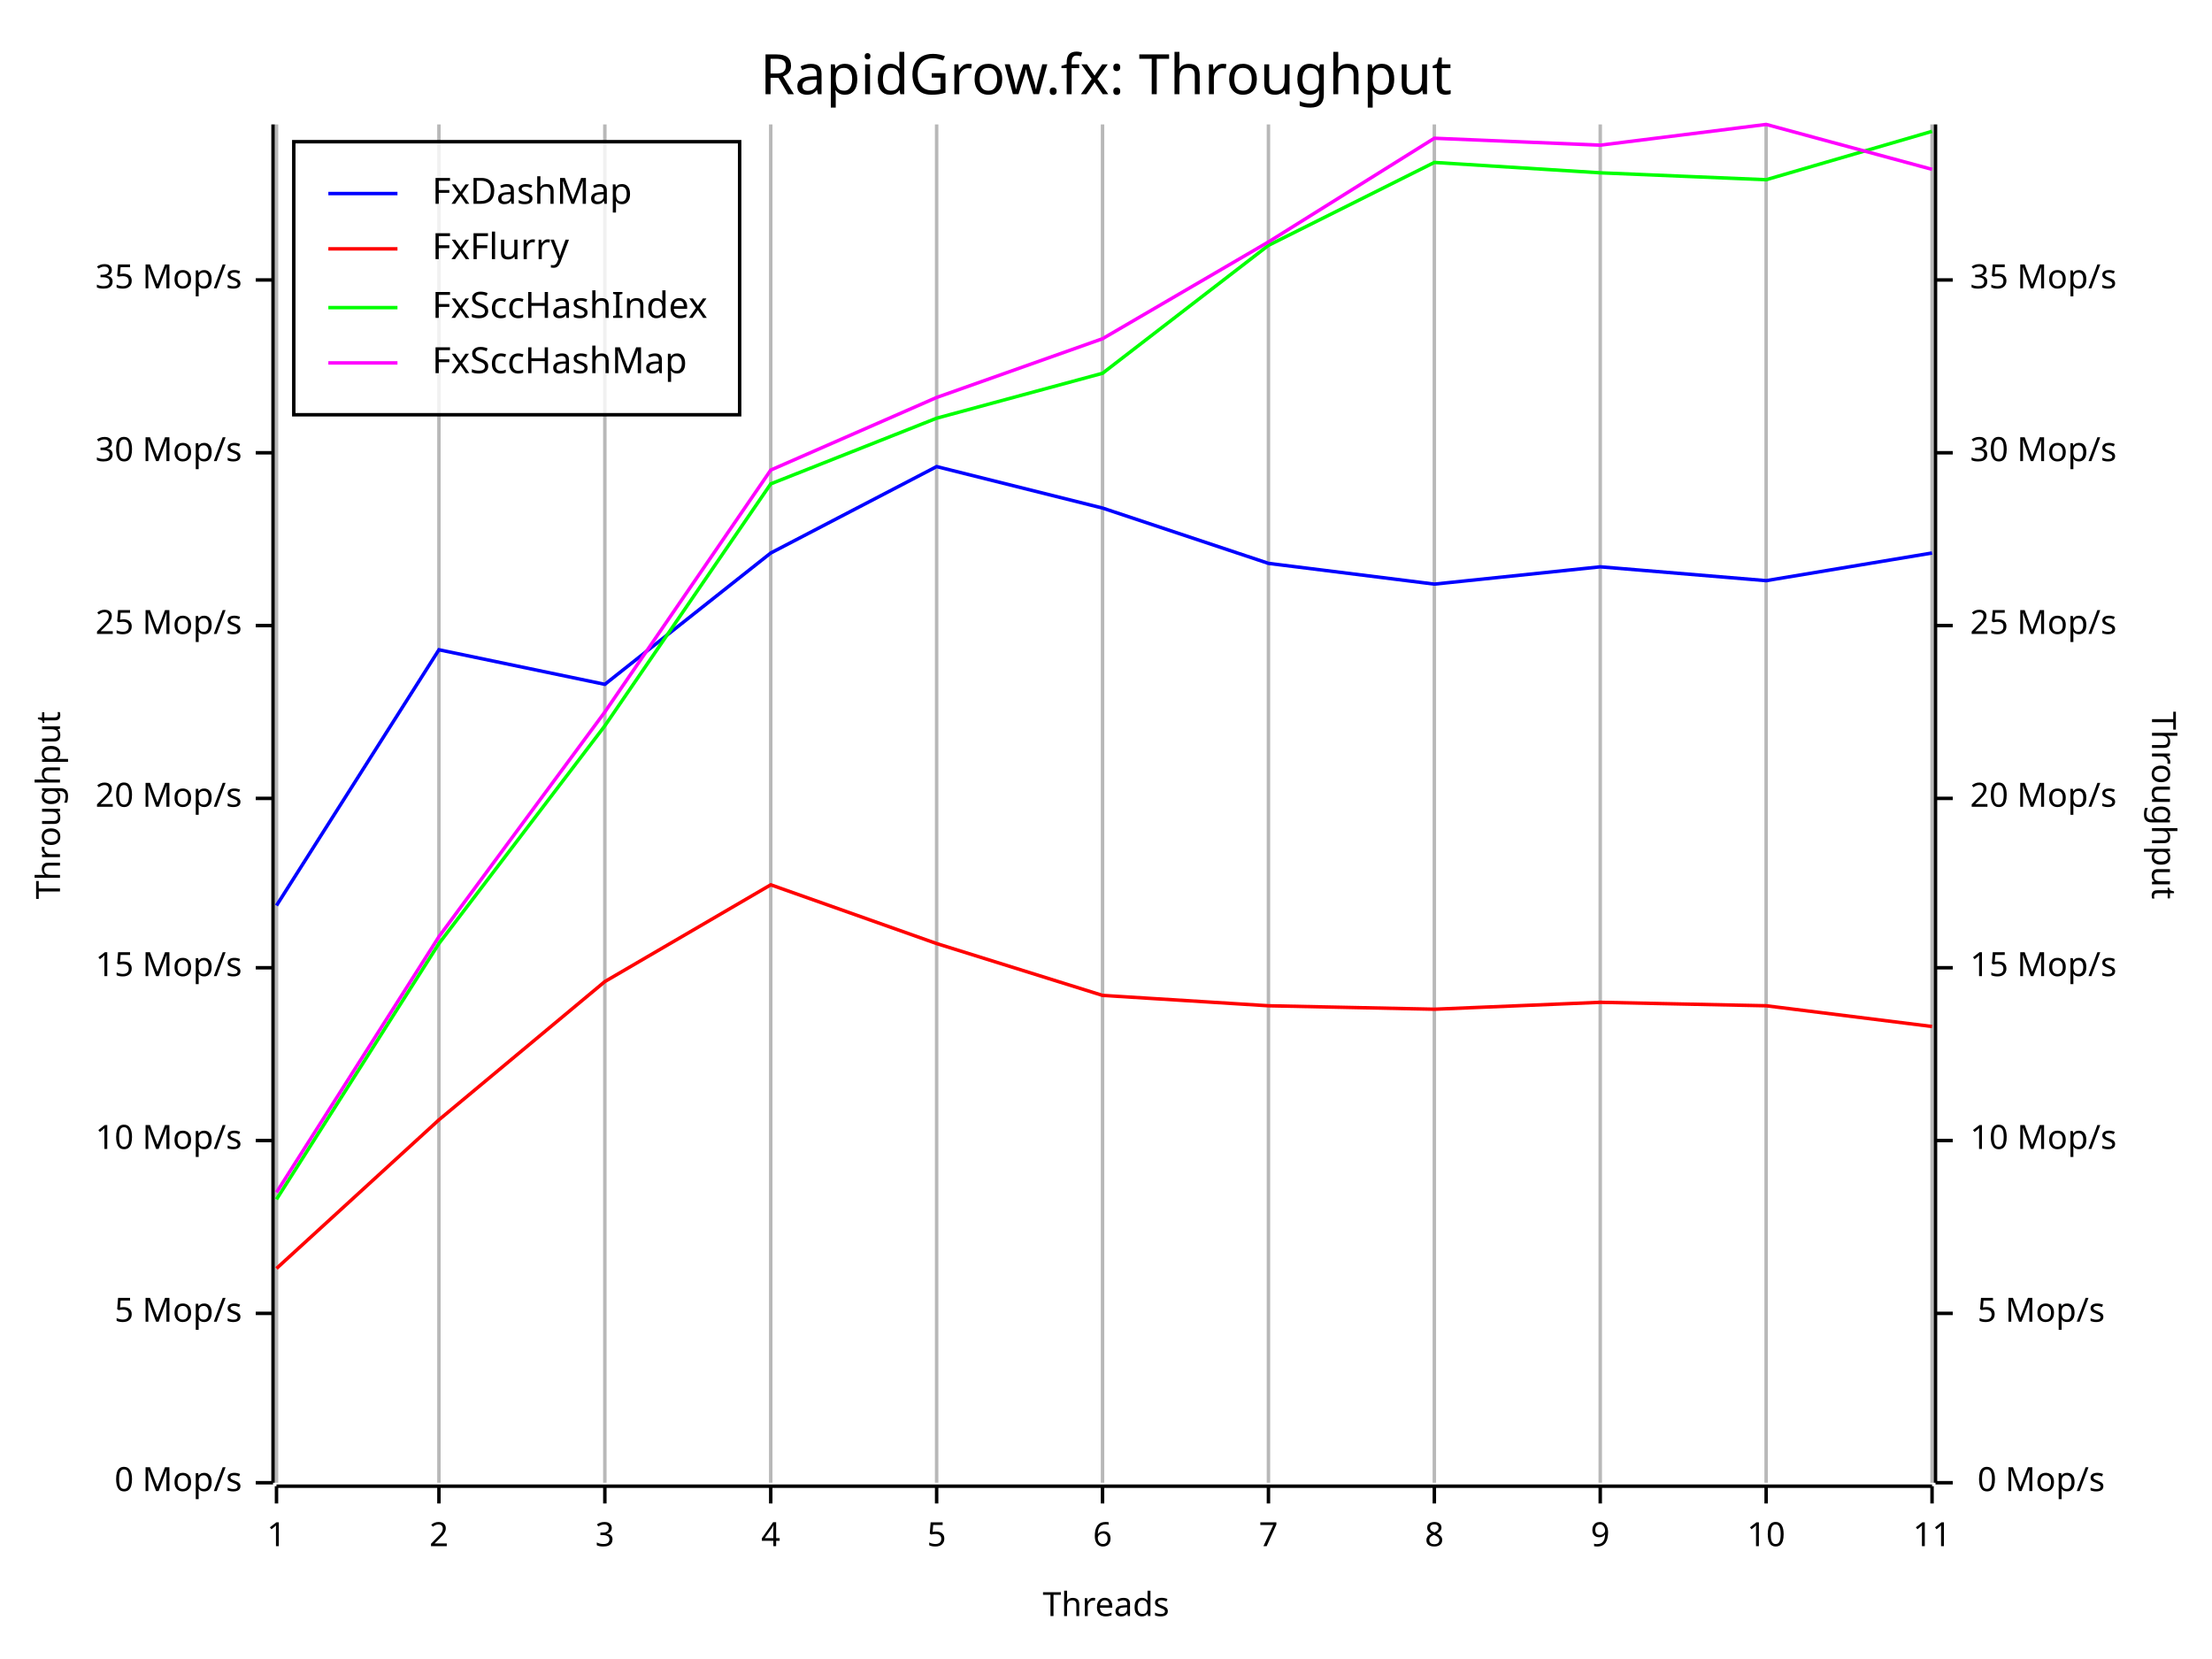
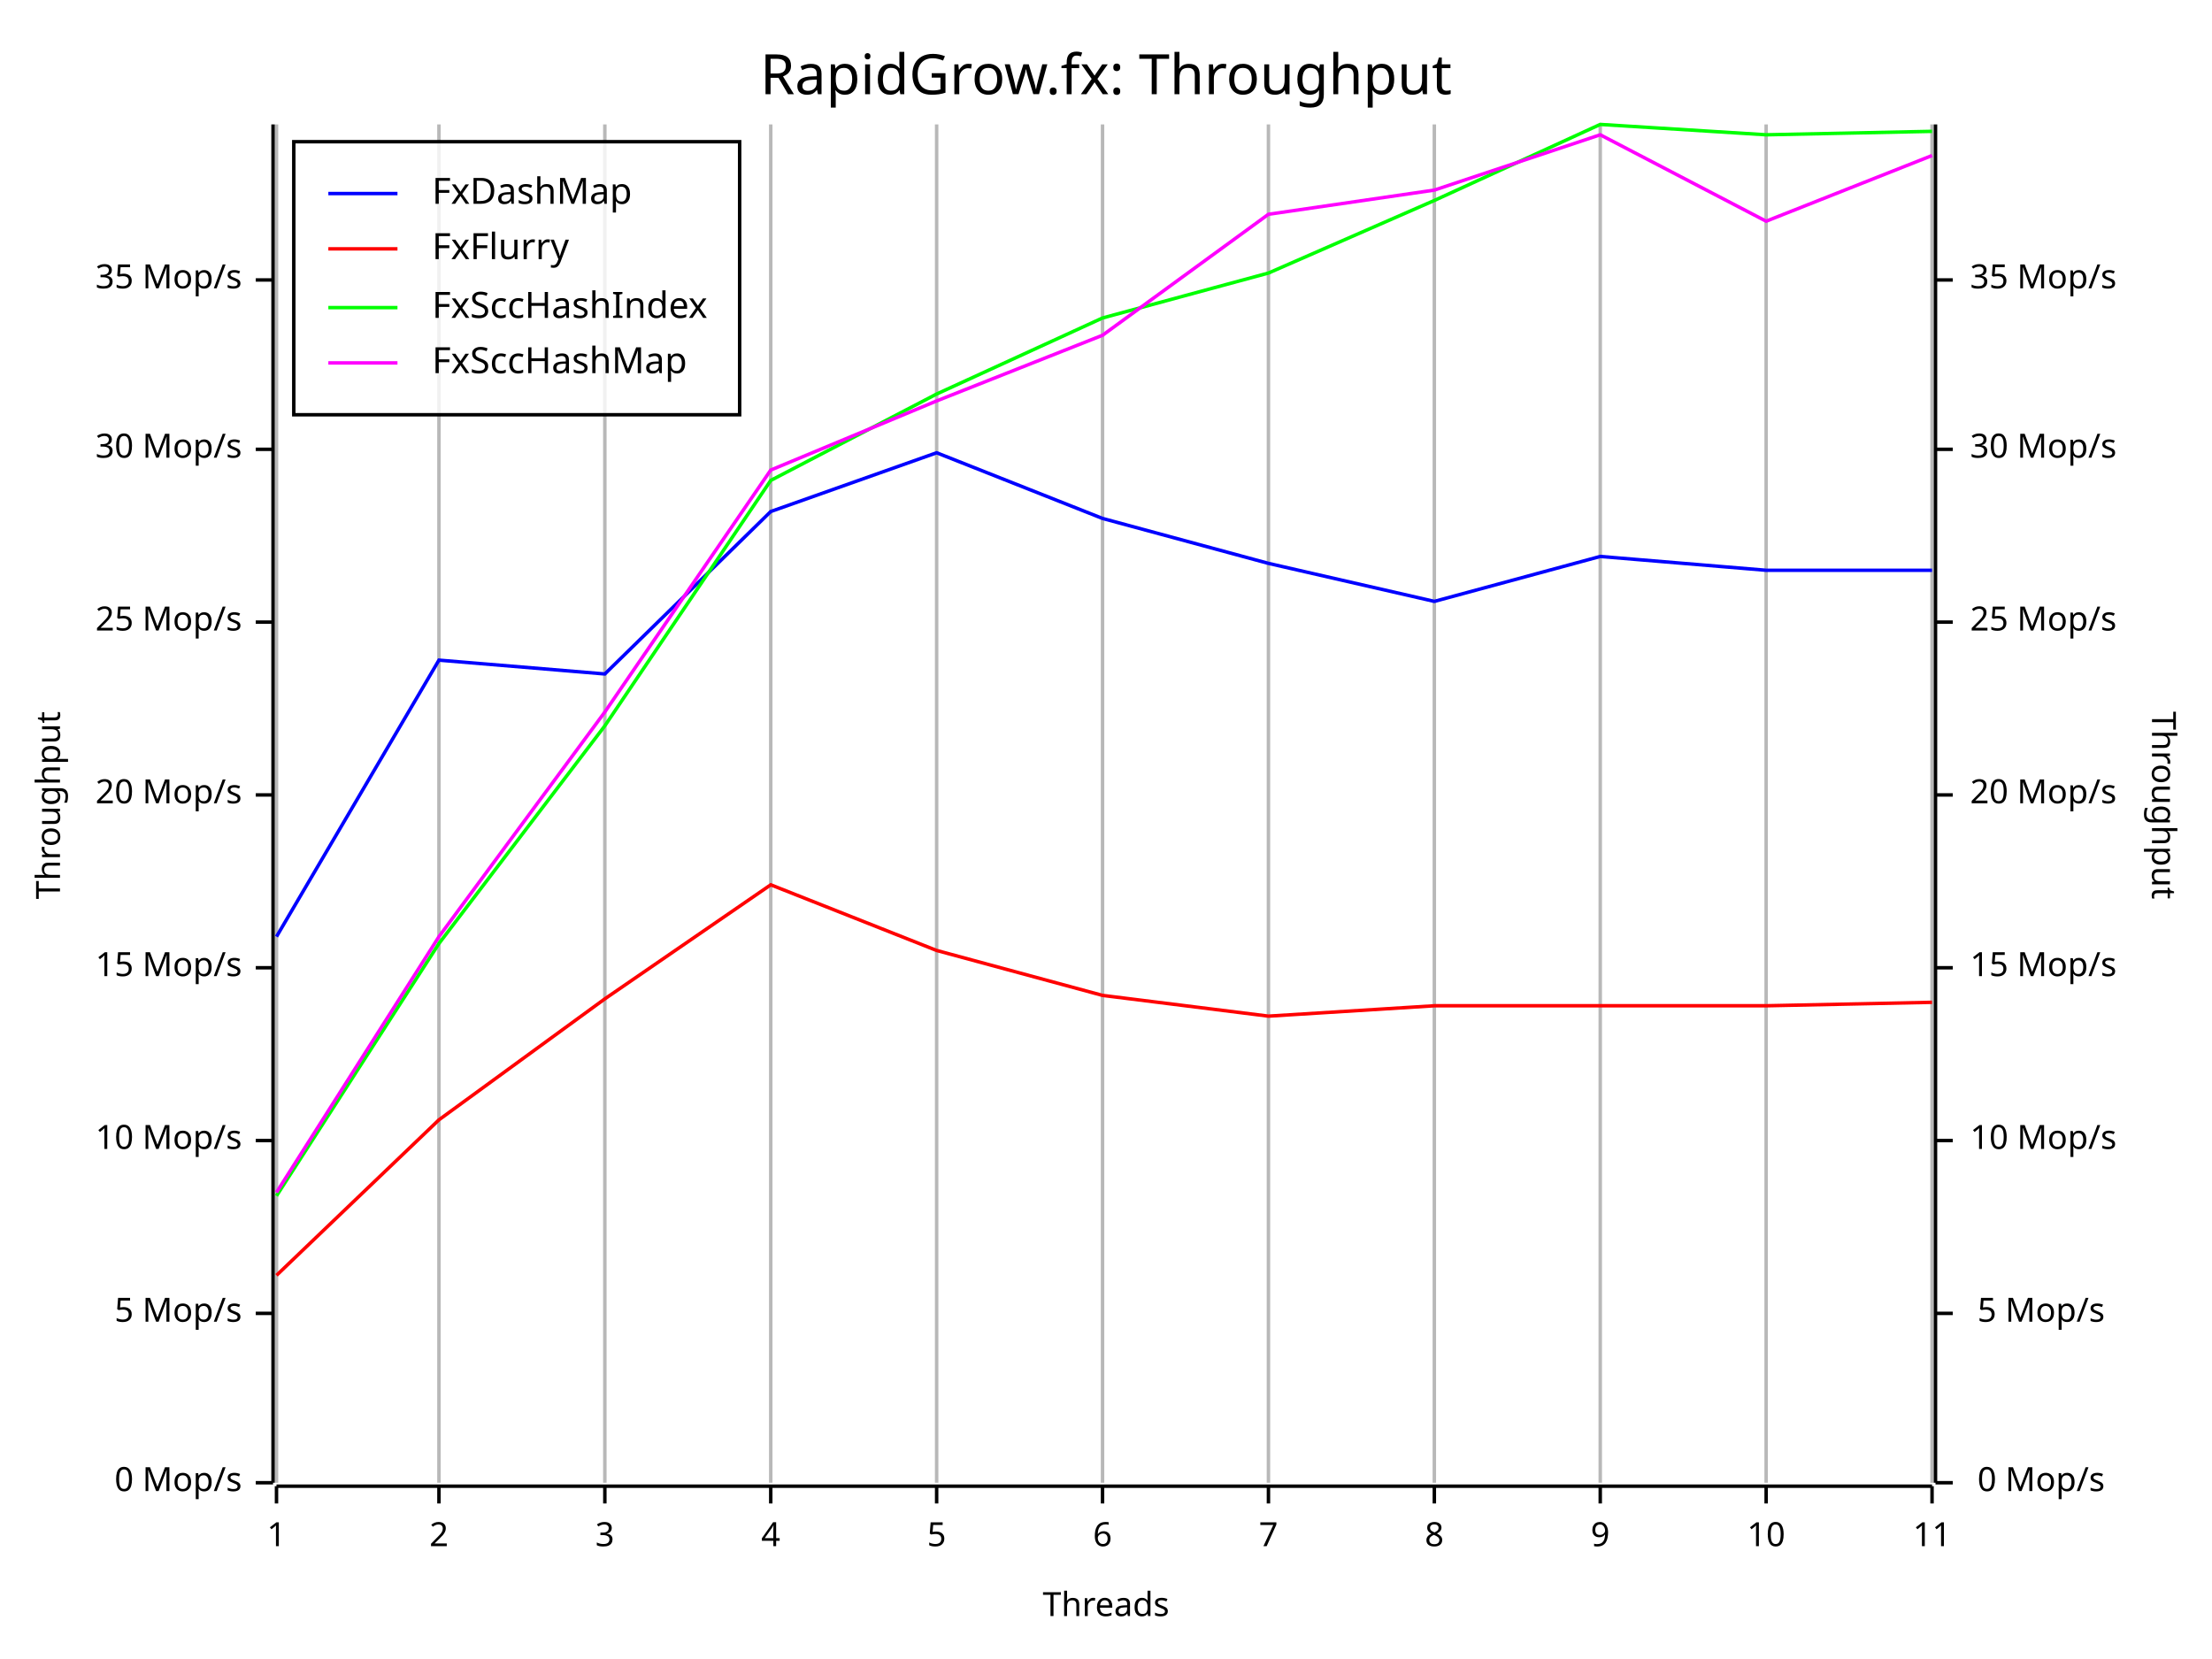
<svg xmlns="http://www.w3.org/2000/svg" width="640" height="480" viewBox="0 0 640 480">
  <rect x="0" y="0" width="640" height="480" opacity="1" fill="#FFFFFF" stroke="none" />
  <text x="320" y="15" dy="0.76em" text-anchor="middle" font-family="Fira Code" font-size="16.129" opacity="1" fill="#000000">
RapidGrow.fx: Throughput
</text>
  <line opacity="0.1" stroke="#000000" stroke-width="1" x1="80" y1="429" x2="80" y2="36" />
  <line opacity="0.1" stroke="#000000" stroke-width="1" x1="127" y1="429" x2="127" y2="36" />
  <line opacity="0.1" stroke="#000000" stroke-width="1" x1="175" y1="429" x2="175" y2="36" />
  <line opacity="0.1" stroke="#000000" stroke-width="1" x1="223" y1="429" x2="223" y2="36" />
  <line opacity="0.1" stroke="#000000" stroke-width="1" x1="271" y1="429" x2="271" y2="36" />
  <line opacity="0.1" stroke="#000000" stroke-width="1" x1="319" y1="429" x2="319" y2="36" />
  <line opacity="0.1" stroke="#000000" stroke-width="1" x1="367" y1="429" x2="367" y2="36" />
  <line opacity="0.1" stroke="#000000" stroke-width="1" x1="415" y1="429" x2="415" y2="36" />
  <line opacity="0.1" stroke="#000000" stroke-width="1" x1="463" y1="429" x2="463" y2="36" />
  <line opacity="0.1" stroke="#000000" stroke-width="1" x1="511" y1="429" x2="511" y2="36" />
  <line opacity="0.1" stroke="#000000" stroke-width="1" x1="559" y1="429" x2="559" y2="36" />
  <text x="10" y="233" dy="0.76em" text-anchor="middle" font-family="sans-serif" font-size="9.677" opacity="1" fill="#000000" transform="rotate(270, 10, 233)">
Throughput
</text>
  <text x="320" y="470" dy="-0.5ex" text-anchor="middle" font-family="sans-serif" font-size="9.677" opacity="1" fill="#000000">
Threads
</text>
  <text x="630" y="233" dy="0.76em" text-anchor="middle" font-family="sans-serif" font-size="9.677" opacity="1" fill="#000000" transform="rotate(90, 630, 233)">
Throughput
</text>
  <line opacity="0.2" stroke="#000000" stroke-width="1" x1="80" y1="429" x2="80" y2="36" />
  <line opacity="0.2" stroke="#000000" stroke-width="1" x1="127" y1="429" x2="127" y2="36" />
  <line opacity="0.2" stroke="#000000" stroke-width="1" x1="175" y1="429" x2="175" y2="36" />
  <line opacity="0.2" stroke="#000000" stroke-width="1" x1="223" y1="429" x2="223" y2="36" />
  <line opacity="0.2" stroke="#000000" stroke-width="1" x1="271" y1="429" x2="271" y2="36" />
  <line opacity="0.2" stroke="#000000" stroke-width="1" x1="319" y1="429" x2="319" y2="36" />
  <line opacity="0.2" stroke="#000000" stroke-width="1" x1="367" y1="429" x2="367" y2="36" />
  <line opacity="0.2" stroke="#000000" stroke-width="1" x1="415" y1="429" x2="415" y2="36" />
  <line opacity="0.2" stroke="#000000" stroke-width="1" x1="463" y1="429" x2="463" y2="36" />
  <line opacity="0.2" stroke="#000000" stroke-width="1" x1="511" y1="429" x2="511" y2="36" />
  <line opacity="0.2" stroke="#000000" stroke-width="1" x1="559" y1="429" x2="559" y2="36" />
  <polyline fill="none" opacity="1" stroke="#000000" stroke-width="1" points="79,36 79,429 " />
  <text x="70" y="429" dy="0.5ex" text-anchor="end" font-family="sans-serif" font-size="9.677" opacity="1" fill="#000000">
0 Mop/s
</text>
  <polyline fill="none" opacity="1" stroke="#000000" stroke-width="1" points="74,429 79,429 " />
  <text x="70" y="380" dy="0.5ex" text-anchor="end" font-family="sans-serif" font-size="9.677" opacity="1" fill="#000000">
5 Mop/s
</text>
  <polyline fill="none" opacity="1" stroke="#000000" stroke-width="1" points="74,380 79,380 " />
  <text x="70" y="330" dy="0.5ex" text-anchor="end" font-family="sans-serif" font-size="9.677" opacity="1" fill="#000000">
10 Mop/s
</text>
  <polyline fill="none" opacity="1" stroke="#000000" stroke-width="1" points="74,330 79,330 " />
  <text x="70" y="280" dy="0.5ex" text-anchor="end" font-family="sans-serif" font-size="9.677" opacity="1" fill="#000000">
15 Mop/s
</text>
  <polyline fill="none" opacity="1" stroke="#000000" stroke-width="1" points="74,280 79,280 " />
-   <text x="70" y="231" dy="0.5ex" text-anchor="end" font-family="sans-serif" font-size="9.677" opacity="1" fill="#000000">
+   <text x="70" y="230" dy="0.5ex" text-anchor="end" font-family="sans-serif" font-size="9.677" opacity="1" fill="#000000">
20 Mop/s
</text>
-   <polyline fill="none" opacity="1" stroke="#000000" stroke-width="1" points="74,231 79,231 " />
-   <text x="70" y="181" dy="0.5ex" text-anchor="end" font-family="sans-serif" font-size="9.677" opacity="1" fill="#000000">
+   <polyline fill="none" opacity="1" stroke="#000000" stroke-width="1" points="74,230 79,230 " />
+   <text x="70" y="180" dy="0.5ex" text-anchor="end" font-family="sans-serif" font-size="9.677" opacity="1" fill="#000000">
25 Mop/s
</text>
-   <polyline fill="none" opacity="1" stroke="#000000" stroke-width="1" points="74,181 79,181 " />
-   <text x="70" y="131" dy="0.5ex" text-anchor="end" font-family="sans-serif" font-size="9.677" opacity="1" fill="#000000">
+   <polyline fill="none" opacity="1" stroke="#000000" stroke-width="1" points="74,180 79,180 " />
+   <text x="70" y="130" dy="0.5ex" text-anchor="end" font-family="sans-serif" font-size="9.677" opacity="1" fill="#000000">
30 Mop/s
</text>
-   <polyline fill="none" opacity="1" stroke="#000000" stroke-width="1" points="74,131 79,131 " />
+   <polyline fill="none" opacity="1" stroke="#000000" stroke-width="1" points="74,130 79,130 " />
  <text x="70" y="81" dy="0.5ex" text-anchor="end" font-family="sans-serif" font-size="9.677" opacity="1" fill="#000000">
35 Mop/s
</text>
  <polyline fill="none" opacity="1" stroke="#000000" stroke-width="1" points="74,81 79,81 " />
  <polyline fill="none" opacity="1" stroke="#000000" stroke-width="1" points="80,430 559,430 " />
  <text x="80" y="440" dy="0.76em" text-anchor="middle" font-family="sans-serif" font-size="9.677" opacity="1" fill="#000000">
1
</text>
  <polyline fill="none" opacity="1" stroke="#000000" stroke-width="1" points="80,430 80,435 " />
  <text x="127" y="440" dy="0.76em" text-anchor="middle" font-family="sans-serif" font-size="9.677" opacity="1" fill="#000000">
2
</text>
  <polyline fill="none" opacity="1" stroke="#000000" stroke-width="1" points="127,430 127,435 " />
  <text x="175" y="440" dy="0.76em" text-anchor="middle" font-family="sans-serif" font-size="9.677" opacity="1" fill="#000000">
3
</text>
  <polyline fill="none" opacity="1" stroke="#000000" stroke-width="1" points="175,430 175,435 " />
  <text x="223" y="440" dy="0.76em" text-anchor="middle" font-family="sans-serif" font-size="9.677" opacity="1" fill="#000000">
4
</text>
  <polyline fill="none" opacity="1" stroke="#000000" stroke-width="1" points="223,430 223,435 " />
  <text x="271" y="440" dy="0.76em" text-anchor="middle" font-family="sans-serif" font-size="9.677" opacity="1" fill="#000000">
5
</text>
  <polyline fill="none" opacity="1" stroke="#000000" stroke-width="1" points="271,430 271,435 " />
  <text x="319" y="440" dy="0.76em" text-anchor="middle" font-family="sans-serif" font-size="9.677" opacity="1" fill="#000000">
6
</text>
  <polyline fill="none" opacity="1" stroke="#000000" stroke-width="1" points="319,430 319,435 " />
  <text x="367" y="440" dy="0.76em" text-anchor="middle" font-family="sans-serif" font-size="9.677" opacity="1" fill="#000000">
7
</text>
  <polyline fill="none" opacity="1" stroke="#000000" stroke-width="1" points="367,430 367,435 " />
  <text x="415" y="440" dy="0.76em" text-anchor="middle" font-family="sans-serif" font-size="9.677" opacity="1" fill="#000000">
8
</text>
  <polyline fill="none" opacity="1" stroke="#000000" stroke-width="1" points="415,430 415,435 " />
  <text x="463" y="440" dy="0.76em" text-anchor="middle" font-family="sans-serif" font-size="9.677" opacity="1" fill="#000000">
9
</text>
  <polyline fill="none" opacity="1" stroke="#000000" stroke-width="1" points="463,430 463,435 " />
  <text x="511" y="440" dy="0.76em" text-anchor="middle" font-family="sans-serif" font-size="9.677" opacity="1" fill="#000000">
10
</text>
  <polyline fill="none" opacity="1" stroke="#000000" stroke-width="1" points="511,430 511,435 " />
  <text x="559" y="440" dy="0.76em" text-anchor="middle" font-family="sans-serif" font-size="9.677" opacity="1" fill="#000000">
11
</text>
  <polyline fill="none" opacity="1" stroke="#000000" stroke-width="1" points="559,430 559,435 " />
  <polyline fill="none" opacity="1" stroke="#000000" stroke-width="1" points="560,36 560,429 " />
  <text x="609" y="429" dy="0.5ex" text-anchor="end" font-family="sans-serif" font-size="9.677" opacity="1" fill="#000000">
0 Mop/s
</text>
  <polyline fill="none" opacity="1" stroke="#000000" stroke-width="1" points="560,429 565,429 " />
  <text x="609" y="380" dy="0.5ex" text-anchor="end" font-family="sans-serif" font-size="9.677" opacity="1" fill="#000000">
5 Mop/s
</text>
  <polyline fill="none" opacity="1" stroke="#000000" stroke-width="1" points="560,380 565,380 " />
  <text x="570" y="330" dy="0.5ex" text-anchor="start" font-family="sans-serif" font-size="9.677" opacity="1" fill="#000000">
10 Mop/s
</text>
  <polyline fill="none" opacity="1" stroke="#000000" stroke-width="1" points="560,330 565,330 " />
  <text x="570" y="280" dy="0.5ex" text-anchor="start" font-family="sans-serif" font-size="9.677" opacity="1" fill="#000000">
15 Mop/s
</text>
  <polyline fill="none" opacity="1" stroke="#000000" stroke-width="1" points="560,280 565,280 " />
-   <text x="570" y="231" dy="0.5ex" text-anchor="start" font-family="sans-serif" font-size="9.677" opacity="1" fill="#000000">
+   <text x="570" y="230" dy="0.5ex" text-anchor="start" font-family="sans-serif" font-size="9.677" opacity="1" fill="#000000">
20 Mop/s
</text>
-   <polyline fill="none" opacity="1" stroke="#000000" stroke-width="1" points="560,231 565,231 " />
-   <text x="570" y="181" dy="0.5ex" text-anchor="start" font-family="sans-serif" font-size="9.677" opacity="1" fill="#000000">
+   <polyline fill="none" opacity="1" stroke="#000000" stroke-width="1" points="560,230 565,230 " />
+   <text x="570" y="180" dy="0.5ex" text-anchor="start" font-family="sans-serif" font-size="9.677" opacity="1" fill="#000000">
25 Mop/s
</text>
-   <polyline fill="none" opacity="1" stroke="#000000" stroke-width="1" points="560,181 565,181 " />
-   <text x="570" y="131" dy="0.5ex" text-anchor="start" font-family="sans-serif" font-size="9.677" opacity="1" fill="#000000">
+   <polyline fill="none" opacity="1" stroke="#000000" stroke-width="1" points="560,180 565,180 " />
+   <text x="570" y="130" dy="0.5ex" text-anchor="start" font-family="sans-serif" font-size="9.677" opacity="1" fill="#000000">
30 Mop/s
</text>
-   <polyline fill="none" opacity="1" stroke="#000000" stroke-width="1" points="560,131 565,131 " />
+   <polyline fill="none" opacity="1" stroke="#000000" stroke-width="1" points="560,130 565,130 " />
  <text x="570" y="81" dy="0.5ex" text-anchor="start" font-family="sans-serif" font-size="9.677" opacity="1" fill="#000000">
35 Mop/s
</text>
  <polyline fill="none" opacity="1" stroke="#000000" stroke-width="1" points="560,81 565,81 " />
-   <polyline fill="none" opacity="1" stroke="#0000FF" stroke-width="1" points="80,262 127,188 175,198 223,160 271,135 319,147 367,163 415,169 463,164 511,168 559,160 " />
-   <polyline fill="none" opacity="1" stroke="#FF0000" stroke-width="1" points="80,367 127,324 175,284 223,256 271,273 319,288 367,291 415,292 463,290 511,291 559,297 " />
-   <polyline fill="none" opacity="1" stroke="#00FF00" stroke-width="1" points="80,347 127,273 175,210 223,140 271,121 319,108 367,71 415,47 463,50 511,52 559,38 " />
-   <polyline fill="none" opacity="1" stroke="#FF00FF" stroke-width="1" points="80,345 127,271 175,206 223,136 271,115 319,98 367,70 415,40 463,42 511,36 559,49 " />
+   <polyline fill="none" opacity="1" stroke="#0000FF" stroke-width="1" points="80,271 127,191 175,195 223,148 271,131 319,150 367,163 415,174 463,161 511,165 559,165 " />
+   <polyline fill="none" opacity="1" stroke="#FF0000" stroke-width="1" points="80,369 127,324 175,289 223,256 271,275 319,288 367,294 415,291 463,291 511,291 559,290 " />
+   <polyline fill="none" opacity="1" stroke="#00FF00" stroke-width="1" points="80,346 127,273 175,210 223,139 271,114 319,92 367,79 415,58 463,36 511,39 559,38 " />
+   <polyline fill="none" opacity="1" stroke="#FF00FF" stroke-width="1" points="80,345 127,271 175,206 223,136 271,116 319,97 367,62 415,55 463,39 511,64 559,45 " />
  <rect x="85" y="41" width="129" height="79" opacity="0.8" fill="#FFFFFF" stroke="none" />
  <rect x="85" y="41" width="129" height="79" opacity="1" fill="none" stroke="#000000" />
  <text x="125" y="51" dy="0.76em" text-anchor="start" font-family="Fira Code" font-size="10.484" opacity="1" fill="#000000">
FxDashMap
</text>
  <text x="125" y="67" dy="0.76em" text-anchor="start" font-family="Fira Code" font-size="10.484" opacity="1" fill="#000000">
FxFlurry
</text>
  <text x="125" y="84" dy="0.76em" text-anchor="start" font-family="Fira Code" font-size="10.484" opacity="1" fill="#000000">
FxSccHashIndex
</text>
  <text x="125" y="100" dy="0.76em" text-anchor="start" font-family="Fira Code" font-size="10.484" opacity="1" fill="#000000">
FxSccHashMap
</text>
  <polyline fill="none" opacity="1" stroke="#0000FF" stroke-width="1" points="95,56 115,56 " />
  <polyline fill="none" opacity="1" stroke="#FF0000" stroke-width="1" points="95,72 115,72 " />
  <polyline fill="none" opacity="1" stroke="#00FF00" stroke-width="1" points="95,89 115,89 " />
  <polyline fill="none" opacity="1" stroke="#FF00FF" stroke-width="1" points="95,105 115,105 " />
</svg>
